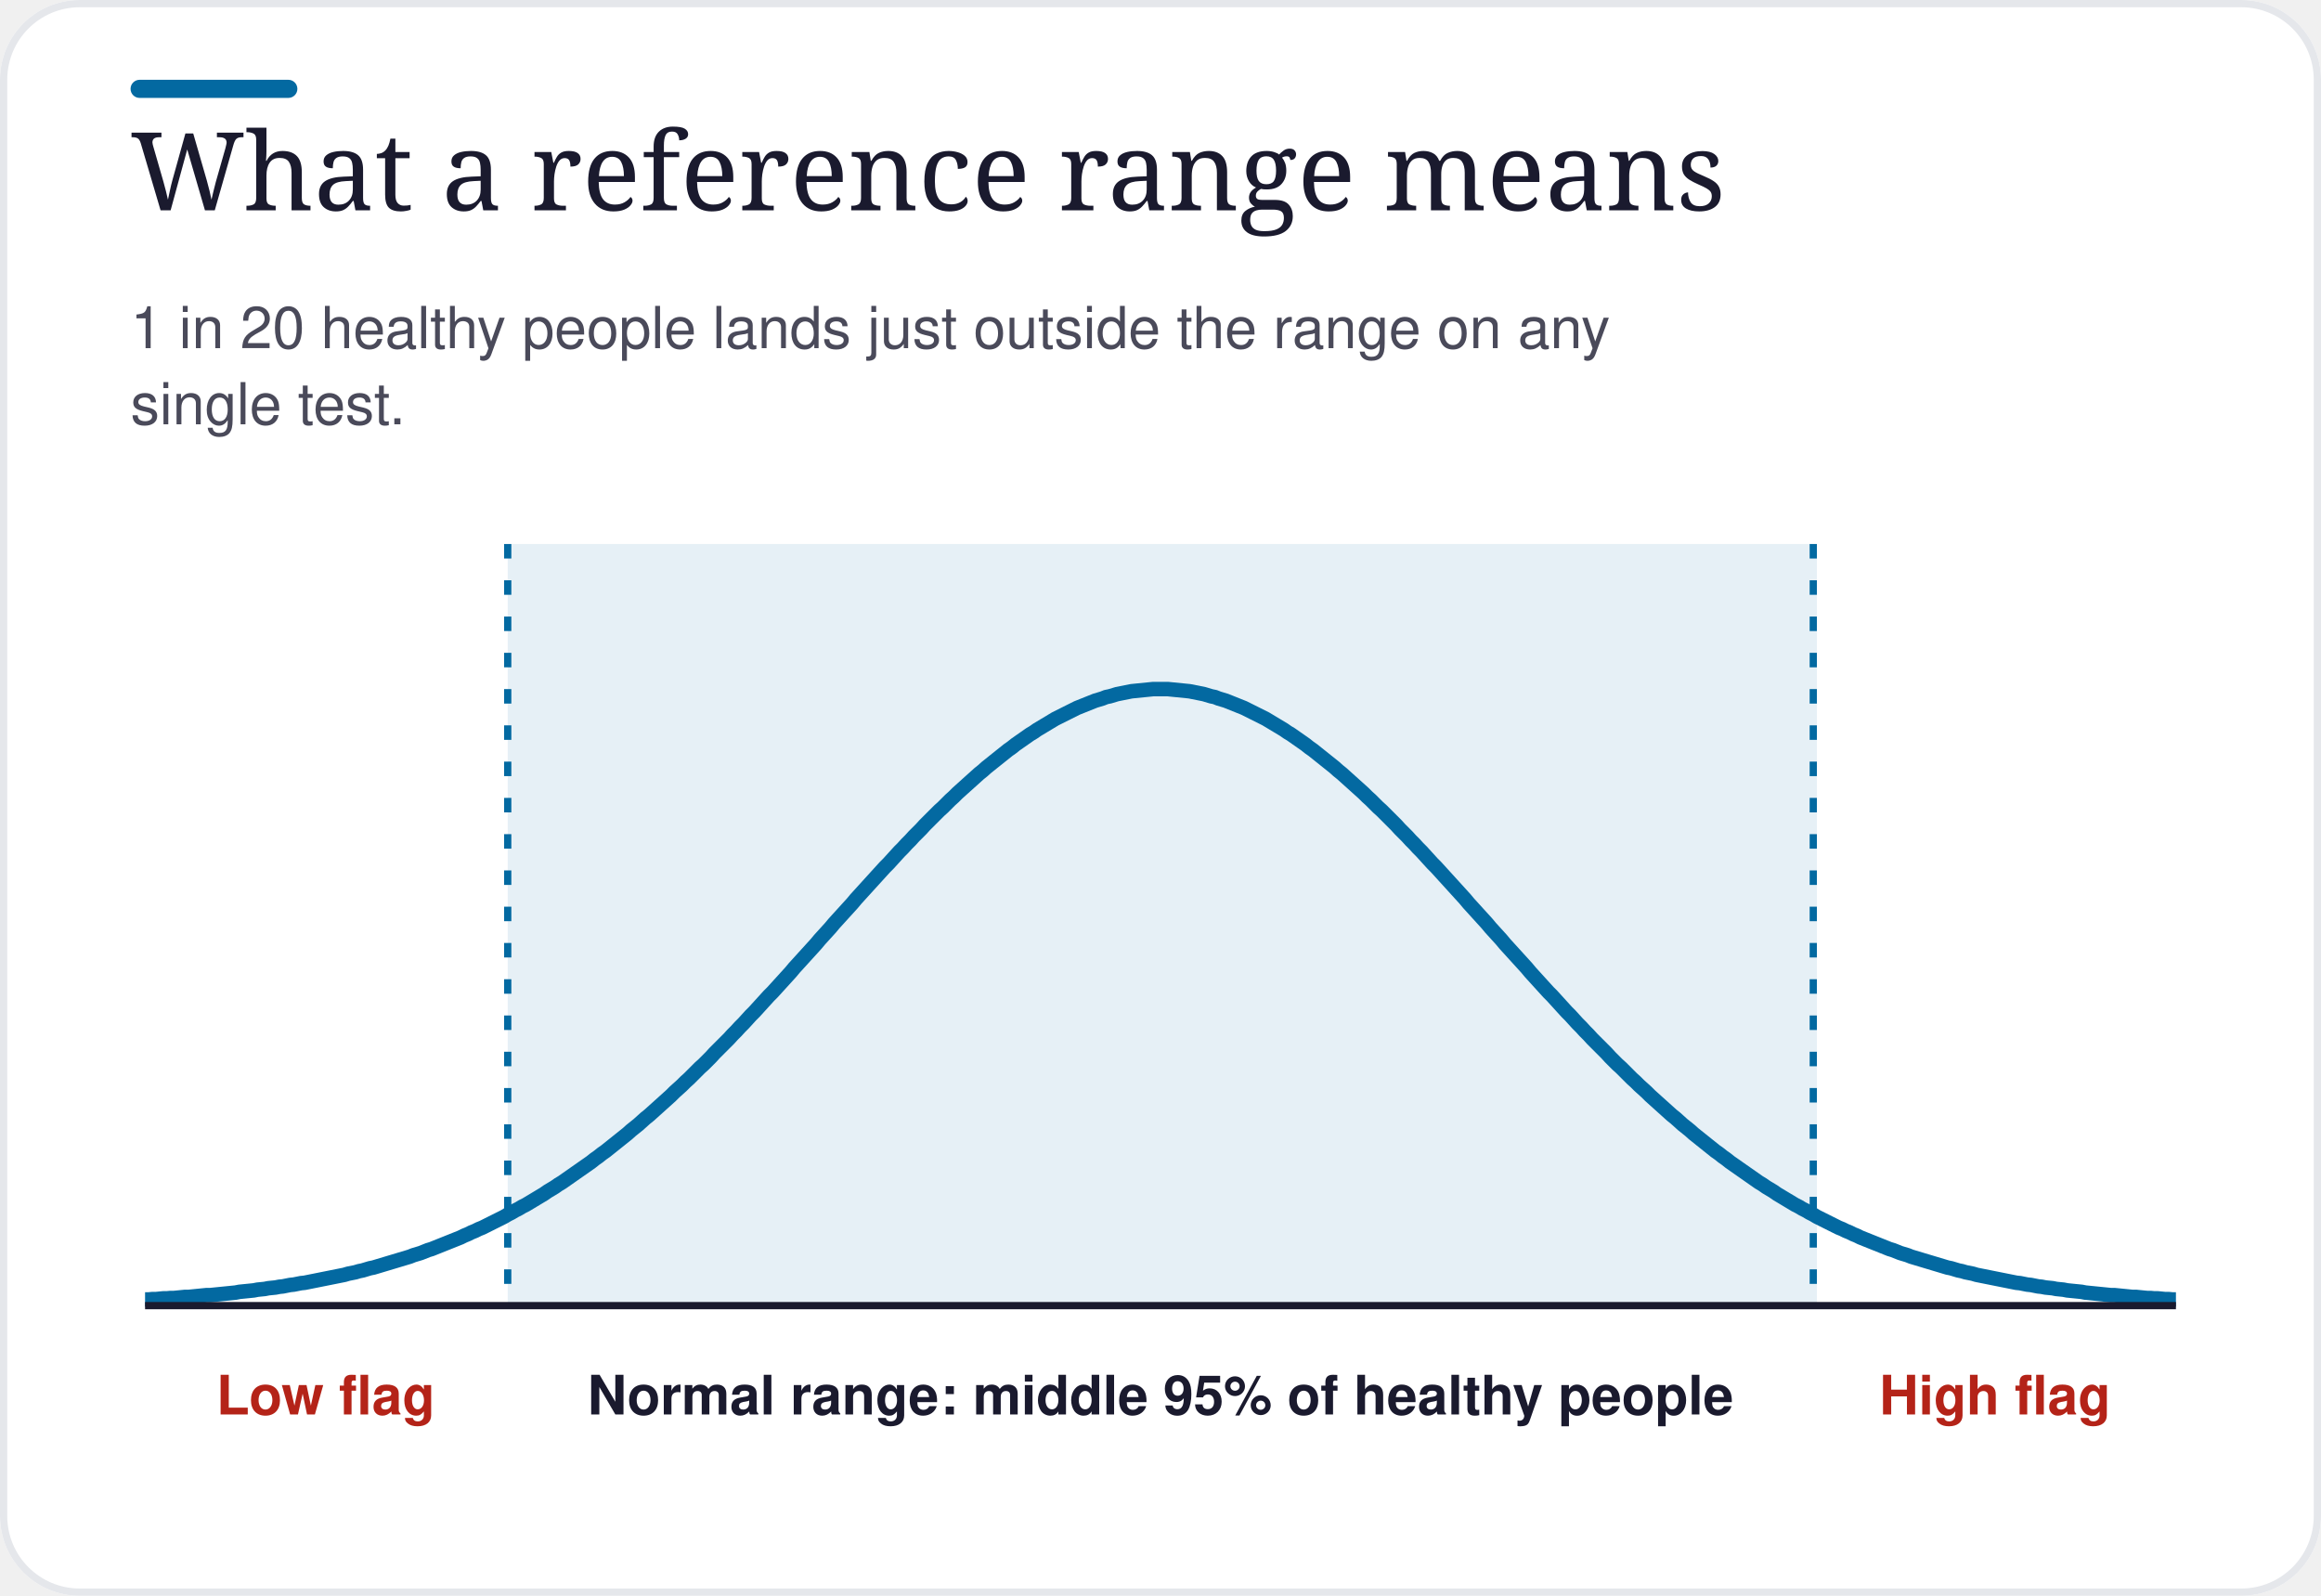
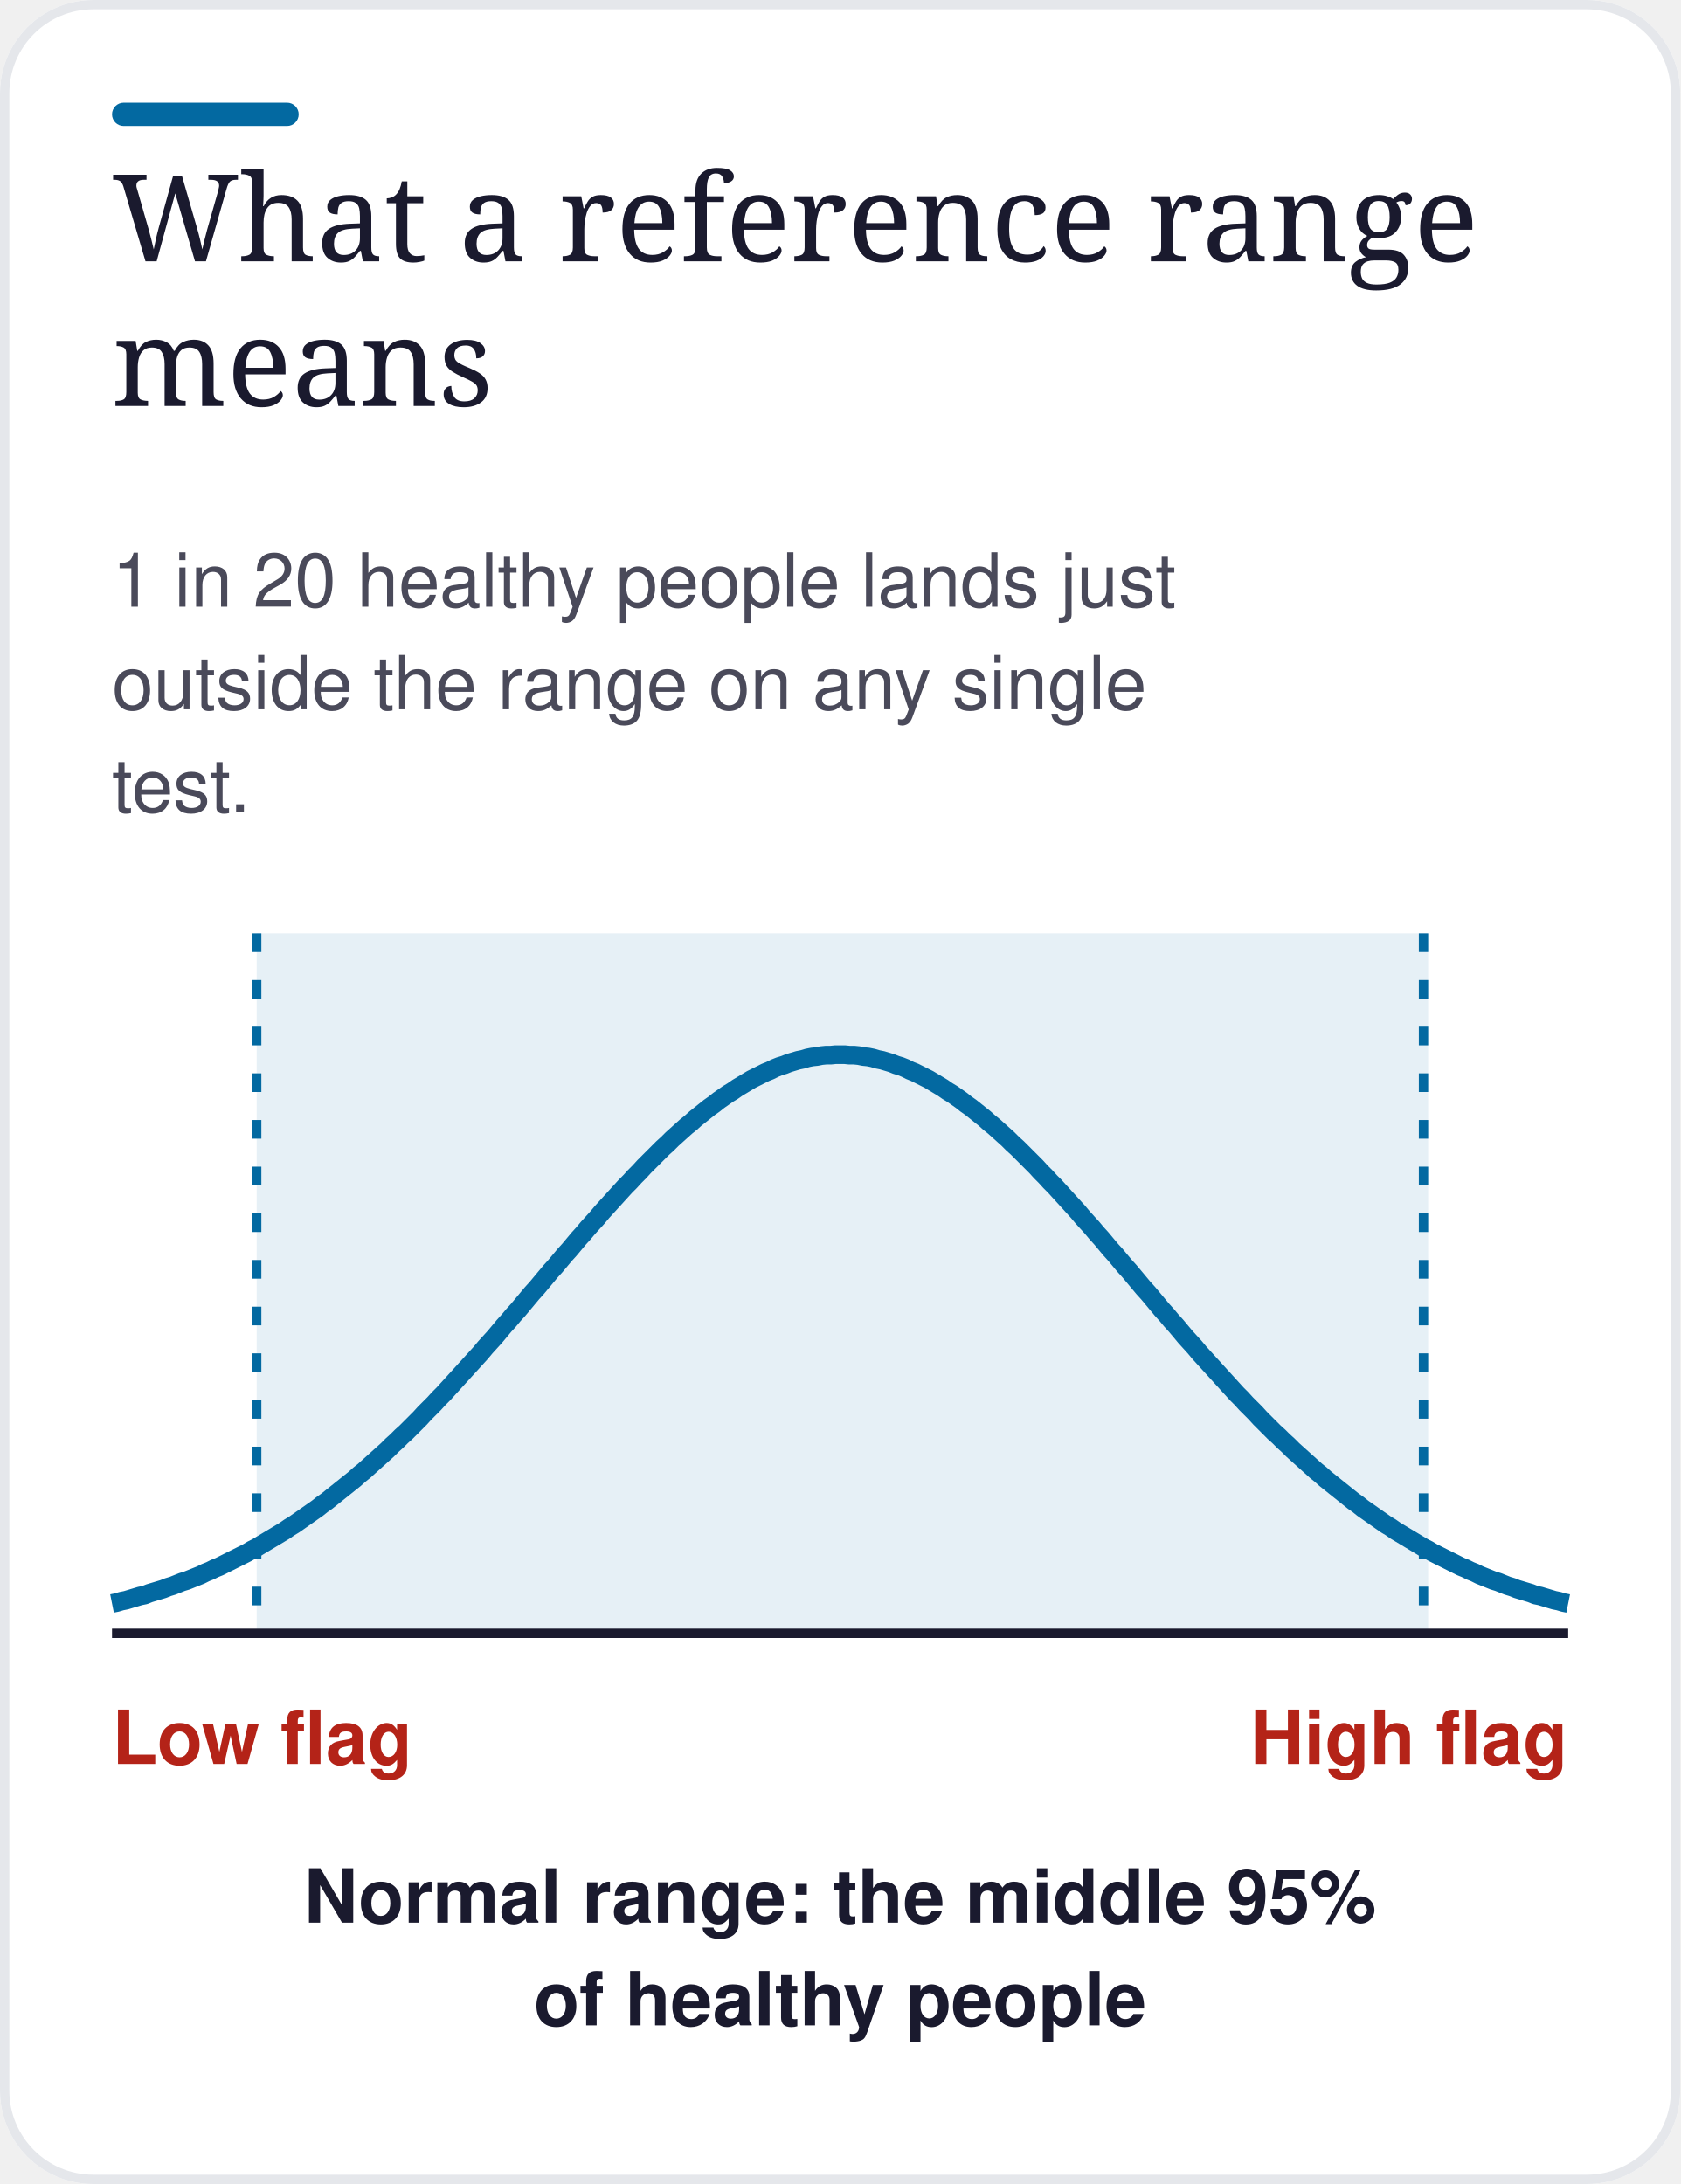
- <svg xmlns="http://www.w3.org/2000/svg" viewBox="0 0 640 440" width="640" height="440" role="img" font-family="'DM Sans','Helvetica Neue',Helvetica,Arial,sans-serif">
-   <rect width="640" height="440" rx="22" fill="#FFFFFF" />
-   <rect x="1" y="1" width="638" height="438" rx="21" fill="none" stroke="#E5E7EB" stroke-width="2" />
-   <rect x="36" y="22" width="46" height="5" rx="2.5" fill="#0369A1" />
-   <text x="36" y="58" font-size="30" fill="#1A1A2E" font-weight="400" text-anchor="start" font-family="'DM Serif Display',Georgia,serif">What a reference range means</text>
-   <text x="36" y="96" font-size="16" fill="#4A4A5A" font-weight="500" text-anchor="start" font-family="'DM Sans','Helvetica Neue',Helvetica,Arial,sans-serif">1 in 20 healthy people lands just outside the range on any</text>
-   <text x="36" y="117" font-size="16" fill="#4A4A5A" font-weight="500" text-anchor="start" font-family="'DM Sans','Helvetica Neue',Helvetica,Arial,sans-serif">single test.</text>
-   <rect x="140" y="150" width="361" height="210" fill="#0369A1" fill-opacity=".10" />
-   <polyline points="40,358.3 41,358.3 42,358.2 43,358.2 44,358.1 45,358.0 46,358.0 47,357.9 48,357.9 49,357.8 50,357.7 51,357.6 52,357.6 53,357.5 54,357.4 55,357.3 56,357.2 57,357.1 58,357.1 59,357.0 60,356.9 61,356.8 62,356.7 63,356.6 64,356.5 65,356.4 66,356.2 67,356.1 68,356.0 69,355.9 70,355.8 71,355.6 72,355.5 73,355.4 74,355.2 75,355.1 76,355.0 77,354.8 78,354.7 79,354.5 80,354.3 81,354.2 82,354.0 83,353.8 84,353.7 85,353.5 86,353.3 87,353.1 88,352.9 89,352.7 90,352.5 91,352.3 92,352.1 93,351.9 94,351.7 95,351.5 96,351.2 97,351.0 98,350.8 99,350.5 100,350.3 101,350.0 102,349.7 103,349.5 104,349.2 105,348.9 106,348.6 107,348.3 108,348.0 109,347.7 110,347.4 111,347.1 112,346.8 113,346.5 114,346.1 115,345.8 116,345.5 117,345.1 118,344.7 119,344.4 120,344.0 121,343.6 122,343.2 123,342.8 124,342.4 125,342.0 126,341.6 127,341.2 128,340.7 129,340.3 130,339.8 131,339.4 132,338.9 133,338.5 134,338.0 135,337.5 136,337.0 137,336.5 138,336.0 139,335.5 140,334.9 141,334.4 142,333.8 143,333.3 144,332.7 145,332.2 146,331.6 147,331.0 148,330.4 149,329.8 150,329.2 151,328.5 152,327.9 153,327.3 154,326.6 155,326.0 156,325.3 157,324.6 158,323.9 159,323.2 160,322.5 161,321.8 162,321.1 163,320.4 164,319.6 165,318.9 166,318.1 167,317.4 168,316.6 169,315.8 170,315.0 171,314.2 172,313.4 173,312.6 174,311.7 175,310.9 176,310.1 177,309.2 178,308.3 179,307.5 180,306.6 181,305.7 182,304.8 183,303.9 184,303.0 185,302.1 186,301.1 187,300.2 188,299.3 189,298.3 190,297.4 191,296.4 192,295.4 193,294.4 194,293.5 195,292.5 196,291.5 197,290.4 198,289.4 199,288.4 200,287.4 201,286.4 202,285.3 203,284.3 204,283.2 205,282.2 206,281.1 207,280.0 208,279.0 209,277.9 210,276.8 211,275.7 212,274.6 213,273.6 214,272.5 215,271.4 216,270.3 217,269.2 218,268.1 219,266.9 220,265.8 221,264.7 222,263.6 223,262.5 224,261.4 225,260.3 226,259.1 227,258.0 228,256.9 229,255.8 230,254.6 231,253.5 232,252.4 233,251.3 234,250.2 235,249.1 236,247.9 237,246.8 238,245.7 239,244.6 240,243.5 241,242.4 242,241.3 243,240.2 244,239.1 245,238.1 246,237.0 247,235.9 248,234.8 249,233.8 250,232.7 251,231.7 252,230.6 253,229.6 254,228.6 255,227.5 256,226.5 257,225.5 258,224.5 259,223.5 260,222.6 261,221.6 262,220.6 263,219.7 264,218.7 265,217.8 266,216.9 267,216.0 268,215.1 269,214.2 270,213.3 271,212.5 272,211.6 273,210.8 274,210.0 275,209.2 276,208.4 277,207.6 278,206.8 279,206.1 280,205.3 281,204.6 282,203.9 283,203.2 284,202.5 285,201.9 286,201.2 287,200.6 288,200.0 289,199.4 290,198.8 291,198.2 292,197.7 293,197.2 294,196.7 295,196.2 296,195.7 297,195.2 298,194.8 299,194.4 300,194.0 301,193.6 302,193.2 303,192.9 304,192.6 305,192.2 306,192.0 307,191.7 308,191.4 309,191.2 310,191.0 311,190.8 312,190.6 313,190.5 314,190.4 315,190.3 316,190.2 317,190.1 318,190.0 319,190.0 320,190.0 321,190.0 322,190.0 323,190.1 324,190.2 325,190.3 326,190.4 327,190.5 328,190.6 329,190.8 330,191.0 331,191.2 332,191.4 333,191.7 334,192.0 335,192.2 336,192.6 337,192.9 338,193.2 339,193.6 340,194.0 341,194.4 342,194.8 343,195.2 344,195.7 345,196.2 346,196.7 347,197.2 348,197.7 349,198.2 350,198.8 351,199.4 352,200.0 353,200.6 354,201.2 355,201.9 356,202.5 357,203.2 358,203.9 359,204.6 360,205.3 361,206.1 362,206.8 363,207.6 364,208.4 365,209.2 366,210.0 367,210.8 368,211.6 369,212.5 370,213.3 371,214.2 372,215.1 373,216.0 374,216.9 375,217.8 376,218.7 377,219.7 378,220.6 379,221.6 380,222.6 381,223.5 382,224.5 383,225.5 384,226.5 385,227.5 386,228.6 387,229.6 388,230.6 389,231.7 390,232.7 391,233.8 392,234.8 393,235.9 394,237.0 395,238.1 396,239.1 397,240.2 398,241.3 399,242.4 400,243.5 401,244.6 402,245.7 403,246.8 404,247.9 405,249.1 406,250.2 407,251.3 408,252.4 409,253.5 410,254.6 411,255.8 412,256.9 413,258.0 414,259.1 415,260.3 416,261.4 417,262.5 418,263.6 419,264.7 420,265.8 421,266.9 422,268.1 423,269.2 424,270.3 425,271.4 426,272.5 427,273.6 428,274.6 429,275.7 430,276.8 431,277.9 432,279.0 433,280.0 434,281.1 435,282.2 436,283.2 437,284.3 438,285.3 439,286.4 440,287.4 441,288.4 442,289.4 443,290.4 444,291.5 445,292.5 446,293.5 447,294.4 448,295.4 449,296.4 450,297.4 451,298.3 452,299.3 453,300.2 454,301.1 455,302.1 456,303.0 457,303.9 458,304.8 459,305.7 460,306.6 461,307.5 462,308.3 463,309.2 464,310.1 465,310.9 466,311.7 467,312.6 468,313.4 469,314.2 470,315.0 471,315.8 472,316.6 473,317.4 474,318.1 475,318.9 476,319.6 477,320.4 478,321.1 479,321.8 480,322.5 481,323.2 482,323.9 483,324.6 484,325.3 485,326.0 486,326.6 487,327.3 488,327.9 489,328.5 490,329.2 491,329.8 492,330.4 493,331.0 494,331.6 495,332.2 496,332.7 497,333.3 498,333.8 499,334.4 500,334.9 501,335.5 502,336.0 503,336.5 504,337.0 505,337.5 506,338.0 507,338.5 508,338.9 509,339.4 510,339.8 511,340.3 512,340.7 513,341.2 514,341.6 515,342.0 516,342.4 517,342.8 518,343.2 519,343.6 520,344.0 521,344.4 522,344.7 523,345.1 524,345.5 525,345.8 526,346.1 527,346.5 528,346.8 529,347.1 530,347.4 531,347.7 532,348.0 533,348.3 534,348.6 535,348.9 536,349.2 537,349.5 538,349.7 539,350.0 540,350.3 541,350.5 542,350.8 543,351.0 544,351.2 545,351.5 546,351.7 547,351.9 548,352.1 549,352.3 550,352.5 551,352.7 552,352.9 553,353.1 554,353.3 555,353.5 556,353.7 557,353.8 558,354.0 559,354.2 560,354.3 561,354.5 562,354.7 563,354.8 564,355.0 565,355.1 566,355.2 567,355.4 568,355.5 569,355.6 570,355.8 571,355.9 572,356.0 573,356.1 574,356.2 575,356.4 576,356.5 577,356.6 578,356.7 579,356.8 580,356.9 581,357.0 582,357.1 583,357.1 584,357.2 585,357.3 586,357.4 587,357.5 588,357.6 589,357.6 590,357.7 591,357.8 592,357.9 593,357.9 594,358.0 595,358.0 596,358.1 597,358.2 598,358.2 599,358.3 600,358.3" fill="none" stroke="#0369A1" stroke-width="4" stroke-linejoin="round" />
-   <path d="M40 360 H600" stroke="#1A1A2E" stroke-width="2" />
-   <path d="M140 150 V360" stroke="#0369A1" stroke-width="2" stroke-dasharray="4 6" />
-   <path d="M500 150 V360" stroke="#0369A1" stroke-width="2" stroke-dasharray="4 6" />
-   <text x="320.0" y="390" font-size="15" fill="#1A1A2E" font-weight="700" text-anchor="middle" font-family="'DM Sans','Helvetica Neue',Helvetica,Arial,sans-serif">Normal range: middle 95% of healthy people</text>
-   <text x="89.84" y="390" font-size="15" fill="#B42318" font-weight="800" text-anchor="middle" font-family="'DM Sans','Helvetica Neue',Helvetica,Arial,sans-serif">Low flag</text>
-   <text x="550.16" y="390" font-size="15" fill="#B42318" font-weight="800" text-anchor="middle" font-family="'DM Sans','Helvetica Neue',Helvetica,Arial,sans-serif">High flag</text>
+ <svg xmlns="http://www.w3.org/2000/svg" viewBox="0 0 360 468" width="360" height="468" role="img" font-family="'DM Sans','Helvetica Neue',Helvetica,Arial,sans-serif">
+   <rect width="360" height="468" rx="20" fill="#FFFFFF" />
+   <rect x="1" y="1" width="358" height="466" rx="19" fill="none" stroke="#E5E7EB" stroke-width="2" />
+   <rect x="24" y="22" width="40" height="5" rx="2.5" fill="#0369A1" />
+   <text x="24" y="56" font-size="26" fill="#1A1A2E" font-weight="400" text-anchor="start" font-family="'DM Serif Display',Georgia,serif">What a reference range</text>
+   <text x="24" y="87" font-size="26" fill="#1A1A2E" font-weight="400" text-anchor="start" font-family="'DM Serif Display',Georgia,serif">means</text>
+   <text x="24" y="130" font-size="16" fill="#4A4A5A" font-weight="500" text-anchor="start" font-family="'DM Sans','Helvetica Neue',Helvetica,Arial,sans-serif">1 in 20 healthy people lands just</text>
+   <text x="24" y="152" font-size="16" fill="#4A4A5A" font-weight="500" text-anchor="start" font-family="'DM Sans','Helvetica Neue',Helvetica,Arial,sans-serif">outside the range on any single</text>
+   <text x="24" y="174" font-size="16" fill="#4A4A5A" font-weight="500" text-anchor="start" font-family="'DM Sans','Helvetica Neue',Helvetica,Arial,sans-serif">test.</text>
+   <rect x="55" y="200" width="251" height="150" fill="#0369A1" fill-opacity=".10" />
+   <polyline points="24,343.6 25,343.4 26,343.1 27,342.9 28,342.6 29,342.3 30,342.0 31,341.8 32,341.4 33,341.1 34,340.8 35,340.5 36,340.1 37,339.8 38,339.4 39,339.0 40,338.7 41,338.3 42,337.9 43,337.5 44,337.0 45,336.6 46,336.1 47,335.7 48,335.2 49,334.7 50,334.2 51,333.7 52,333.2 53,332.7 54,332.1 55,331.6 56,331.0 57,330.4 58,329.8 59,329.2 60,328.6 61,328.0 62,327.3 63,326.7 64,326.0 65,325.3 66,324.6 67,323.9 68,323.2 69,322.4 70,321.7 71,320.9 72,320.1 73,319.3 74,318.5 75,317.7 76,316.9 77,316.0 78,315.2 79,314.3 80,313.4 81,312.5 82,311.6 83,310.7 84,309.7 85,308.8 86,307.8 87,306.9 88,305.9 89,304.9 90,303.9 91,302.8 92,301.8 93,300.8 94,299.7 95,298.7 96,297.6 97,296.5 98,295.4 99,294.3 100,293.2 101,292.1 102,291.0 103,289.9 104,288.7 105,287.6 106,286.5 107,285.3 108,284.1 109,283.0 110,281.8 111,280.7 112,279.5 113,278.3 114,277.1 115,276.0 116,274.8 117,273.6 118,272.4 119,271.3 120,270.1 121,268.9 122,267.8 123,266.6 124,265.4 125,264.3 126,263.1 127,262.0 128,260.9 129,259.7 130,258.6 131,257.5 132,256.4 133,255.3 134,254.2 135,253.2 136,252.1 137,251.1 138,250.0 139,249.0 140,248.0 141,247.0 142,246.0 143,245.1 144,244.1 145,243.2 146,242.3 147,241.4 148,240.6 149,239.7 150,238.9 151,238.1 152,237.3 153,236.6 154,235.8 155,235.1 156,234.4 157,233.8 158,233.1 159,232.5 160,231.9 161,231.3 162,230.8 163,230.3 164,229.8 165,229.4 166,228.9 167,228.5 168,228.2 169,227.8 170,227.5 171,227.2 172,227.0 173,226.7 174,226.5 175,226.4 176,226.2 177,226.1 178,226.1 179,226.0 180,226.0 181,226.0 182,226.1 183,226.1 184,226.2 185,226.4 186,226.5 187,226.7 188,227.0 189,227.2 190,227.5 191,227.8 192,228.2 193,228.5 194,228.9 195,229.4 196,229.8 197,230.3 198,230.8 199,231.3 200,231.9 201,232.5 202,233.1 203,233.8 204,234.4 205,235.1 206,235.8 207,236.6 208,237.3 209,238.1 210,238.9 211,239.7 212,240.6 213,241.4 214,242.3 215,243.2 216,244.1 217,245.1 218,246.0 219,247.0 220,248.0 221,249.0 222,250.0 223,251.1 224,252.1 225,253.2 226,254.2 227,255.3 228,256.4 229,257.5 230,258.6 231,259.7 232,260.9 233,262.0 234,263.1 235,264.3 236,265.4 237,266.6 238,267.8 239,268.9 240,270.1 241,271.3 242,272.4 243,273.6 244,274.8 245,276.0 246,277.1 247,278.3 248,279.5 249,280.7 250,281.8 251,283.0 252,284.1 253,285.3 254,286.5 255,287.6 256,288.7 257,289.9 258,291.0 259,292.1 260,293.2 261,294.3 262,295.4 263,296.5 264,297.6 265,298.7 266,299.7 267,300.8 268,301.8 269,302.8 270,303.9 271,304.9 272,305.9 273,306.9 274,307.8 275,308.8 276,309.7 277,310.7 278,311.6 279,312.5 280,313.4 281,314.3 282,315.2 283,316.0 284,316.9 285,317.7 286,318.5 287,319.3 288,320.1 289,320.9 290,321.7 291,322.4 292,323.2 293,323.9 294,324.6 295,325.3 296,326.0 297,326.7 298,327.3 299,328.0 300,328.6 301,329.2 302,329.8 303,330.4 304,331.0 305,331.6 306,332.1 307,332.7 308,333.2 309,333.7 310,334.2 311,334.7 312,335.2 313,335.7 314,336.1 315,336.6 316,337.0 317,337.5 318,337.9 319,338.3 320,338.7 321,339.0 322,339.4 323,339.8 324,340.1 325,340.5 326,340.8 327,341.1 328,341.4 329,341.8 330,342.0 331,342.3 332,342.6 333,342.9 334,343.1 335,343.4 336,343.6" fill="none" stroke="#0369A1" stroke-width="4" stroke-linejoin="round" />
+   <path d="M24 350 H336" stroke="#1A1A2E" stroke-width="2" />
+   <path d="M55 200 V350" stroke="#0369A1" stroke-width="2" stroke-dasharray="4 6" />
+   <path d="M305 200 V350" stroke="#0369A1" stroke-width="2" stroke-dasharray="4 6" />
+   <text x="180.0" y="412" font-size="16" fill="#1A1A2E" font-weight="700" text-anchor="middle" font-family="'DM Sans','Helvetica Neue',Helvetica,Arial,sans-serif">Normal range: the middle 95%</text>
+   <text x="180.0" y="434" font-size="16" fill="#1A1A2E" font-weight="700" text-anchor="middle" font-family="'DM Sans','Helvetica Neue',Helvetica,Arial,sans-serif">of healthy people</text>
+   <text x="24" y="378" font-size="16" fill="#B42318" font-weight="800" text-anchor="start" font-family="'DM Sans','Helvetica Neue',Helvetica,Arial,sans-serif">Low flag</text>
+   <text x="336" y="378" font-size="16" fill="#B42318" font-weight="800" text-anchor="end" font-family="'DM Sans','Helvetica Neue',Helvetica,Arial,sans-serif">High flag</text>
</svg>
